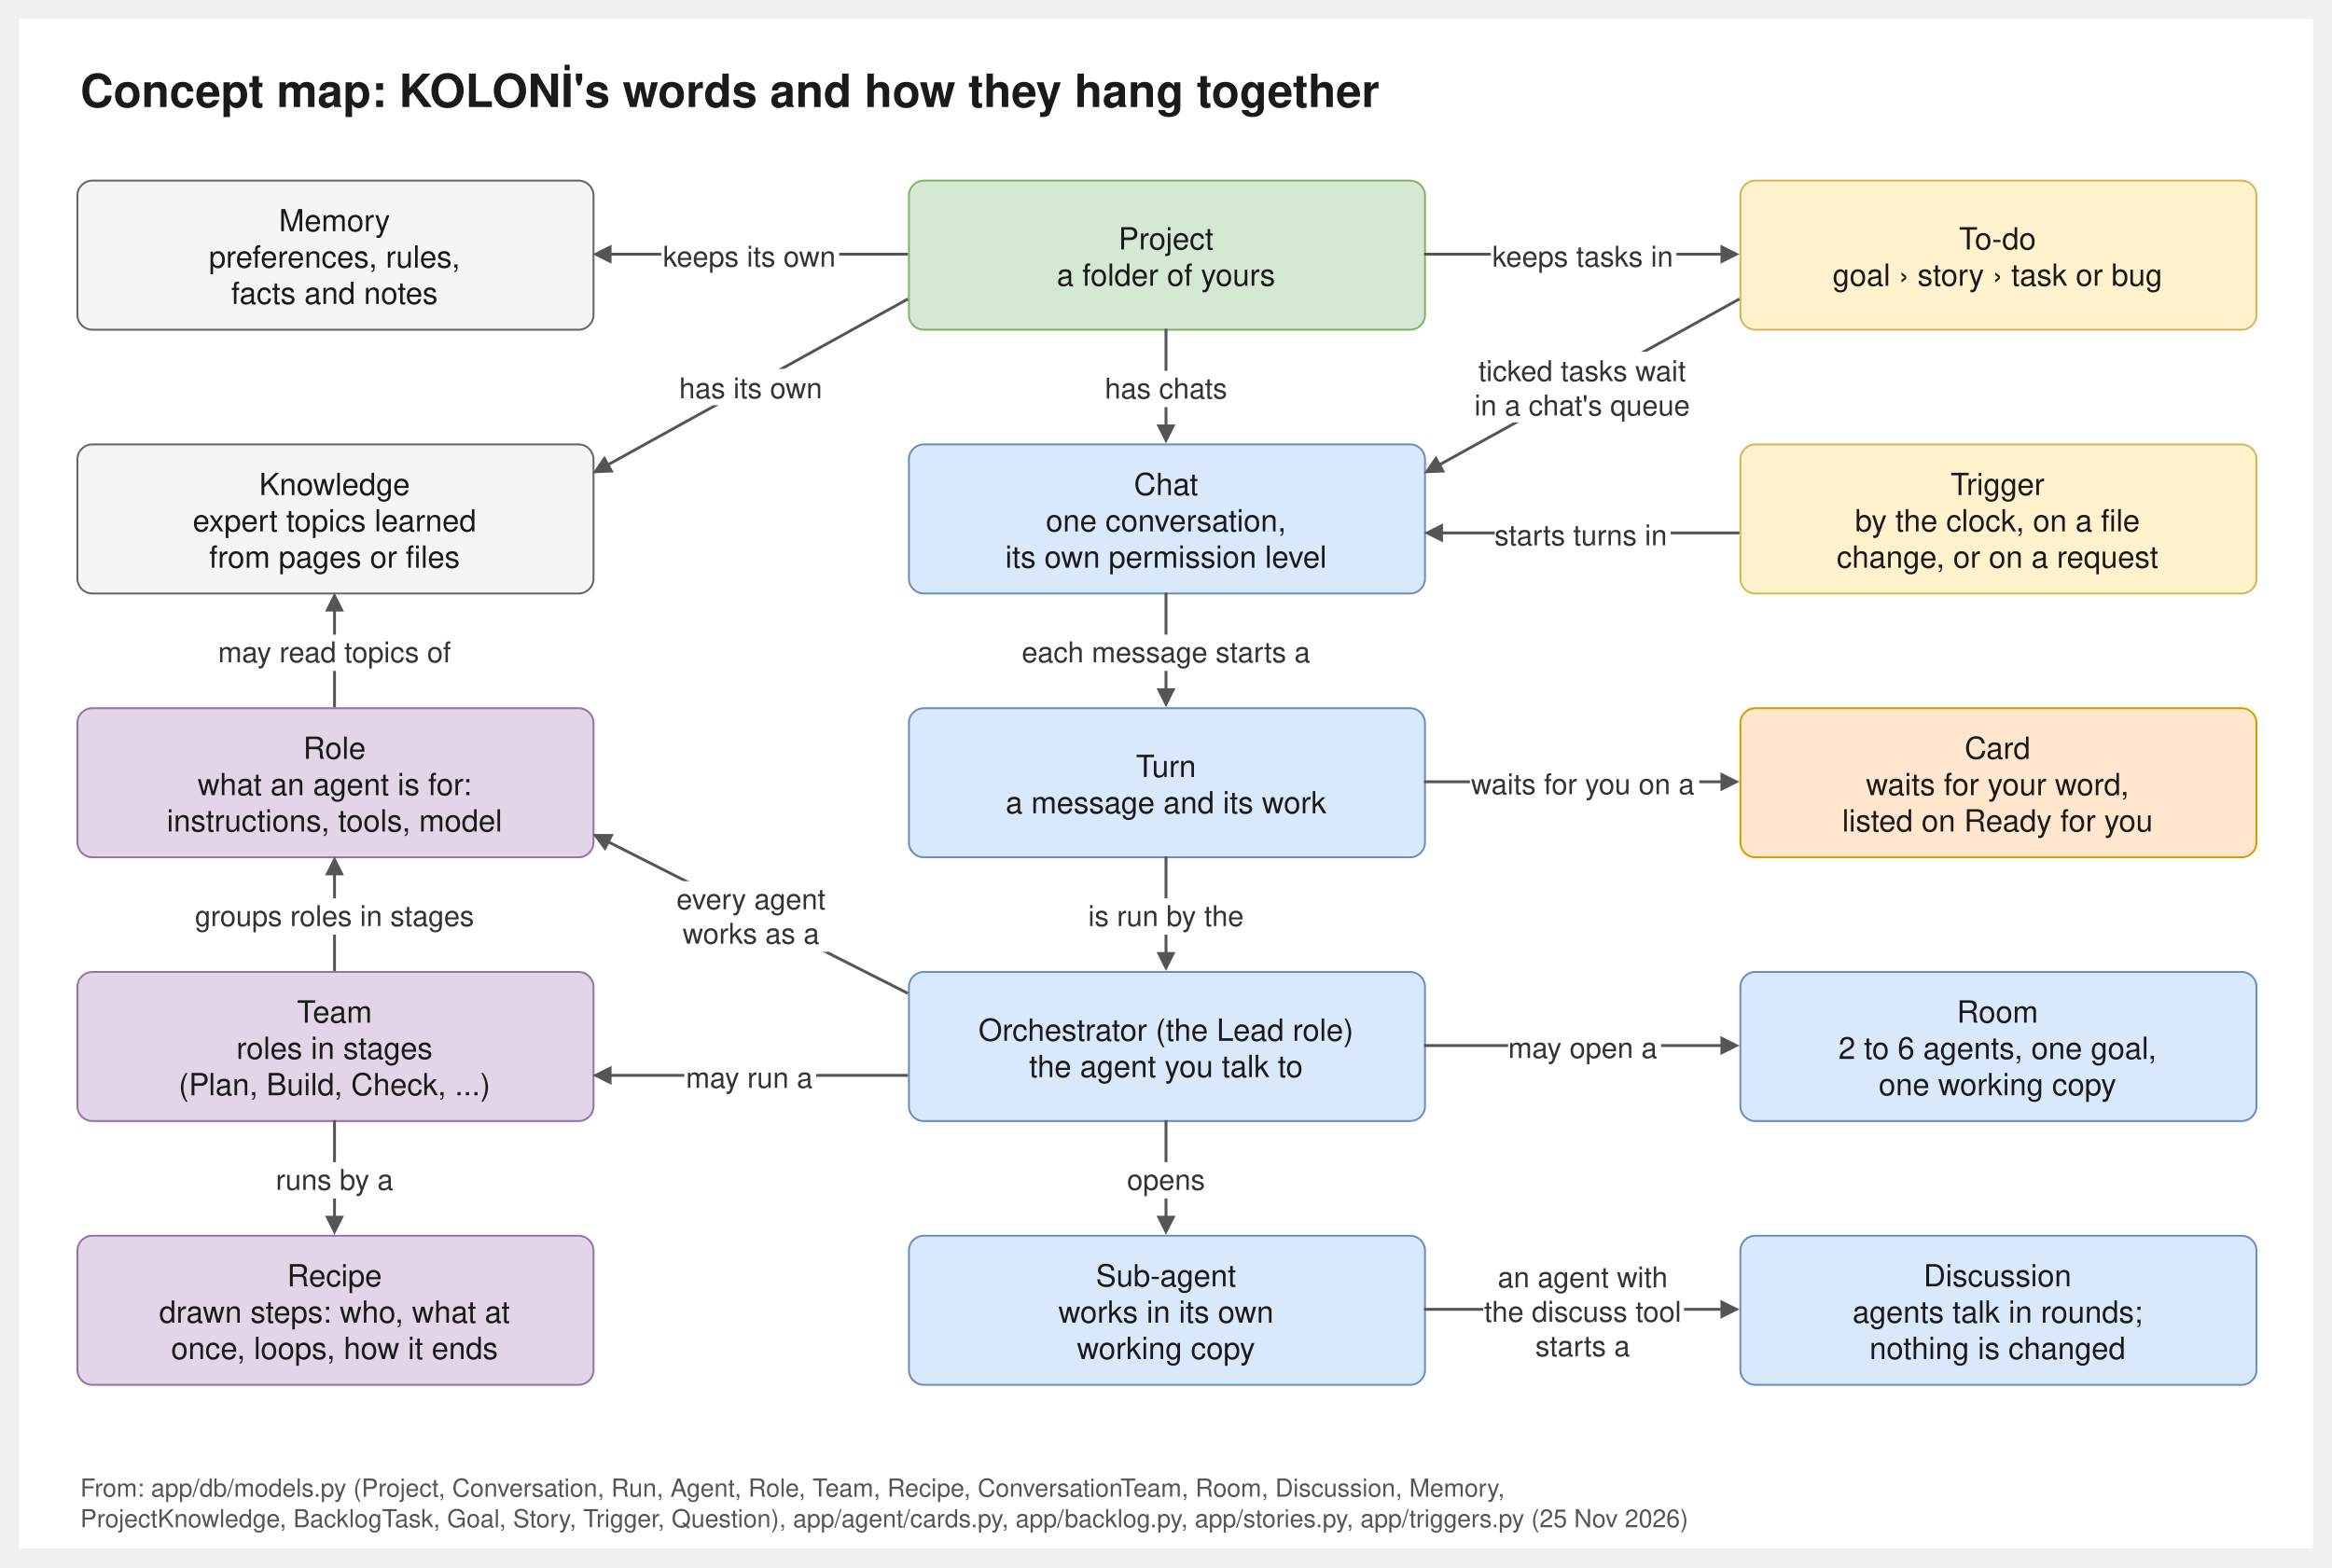
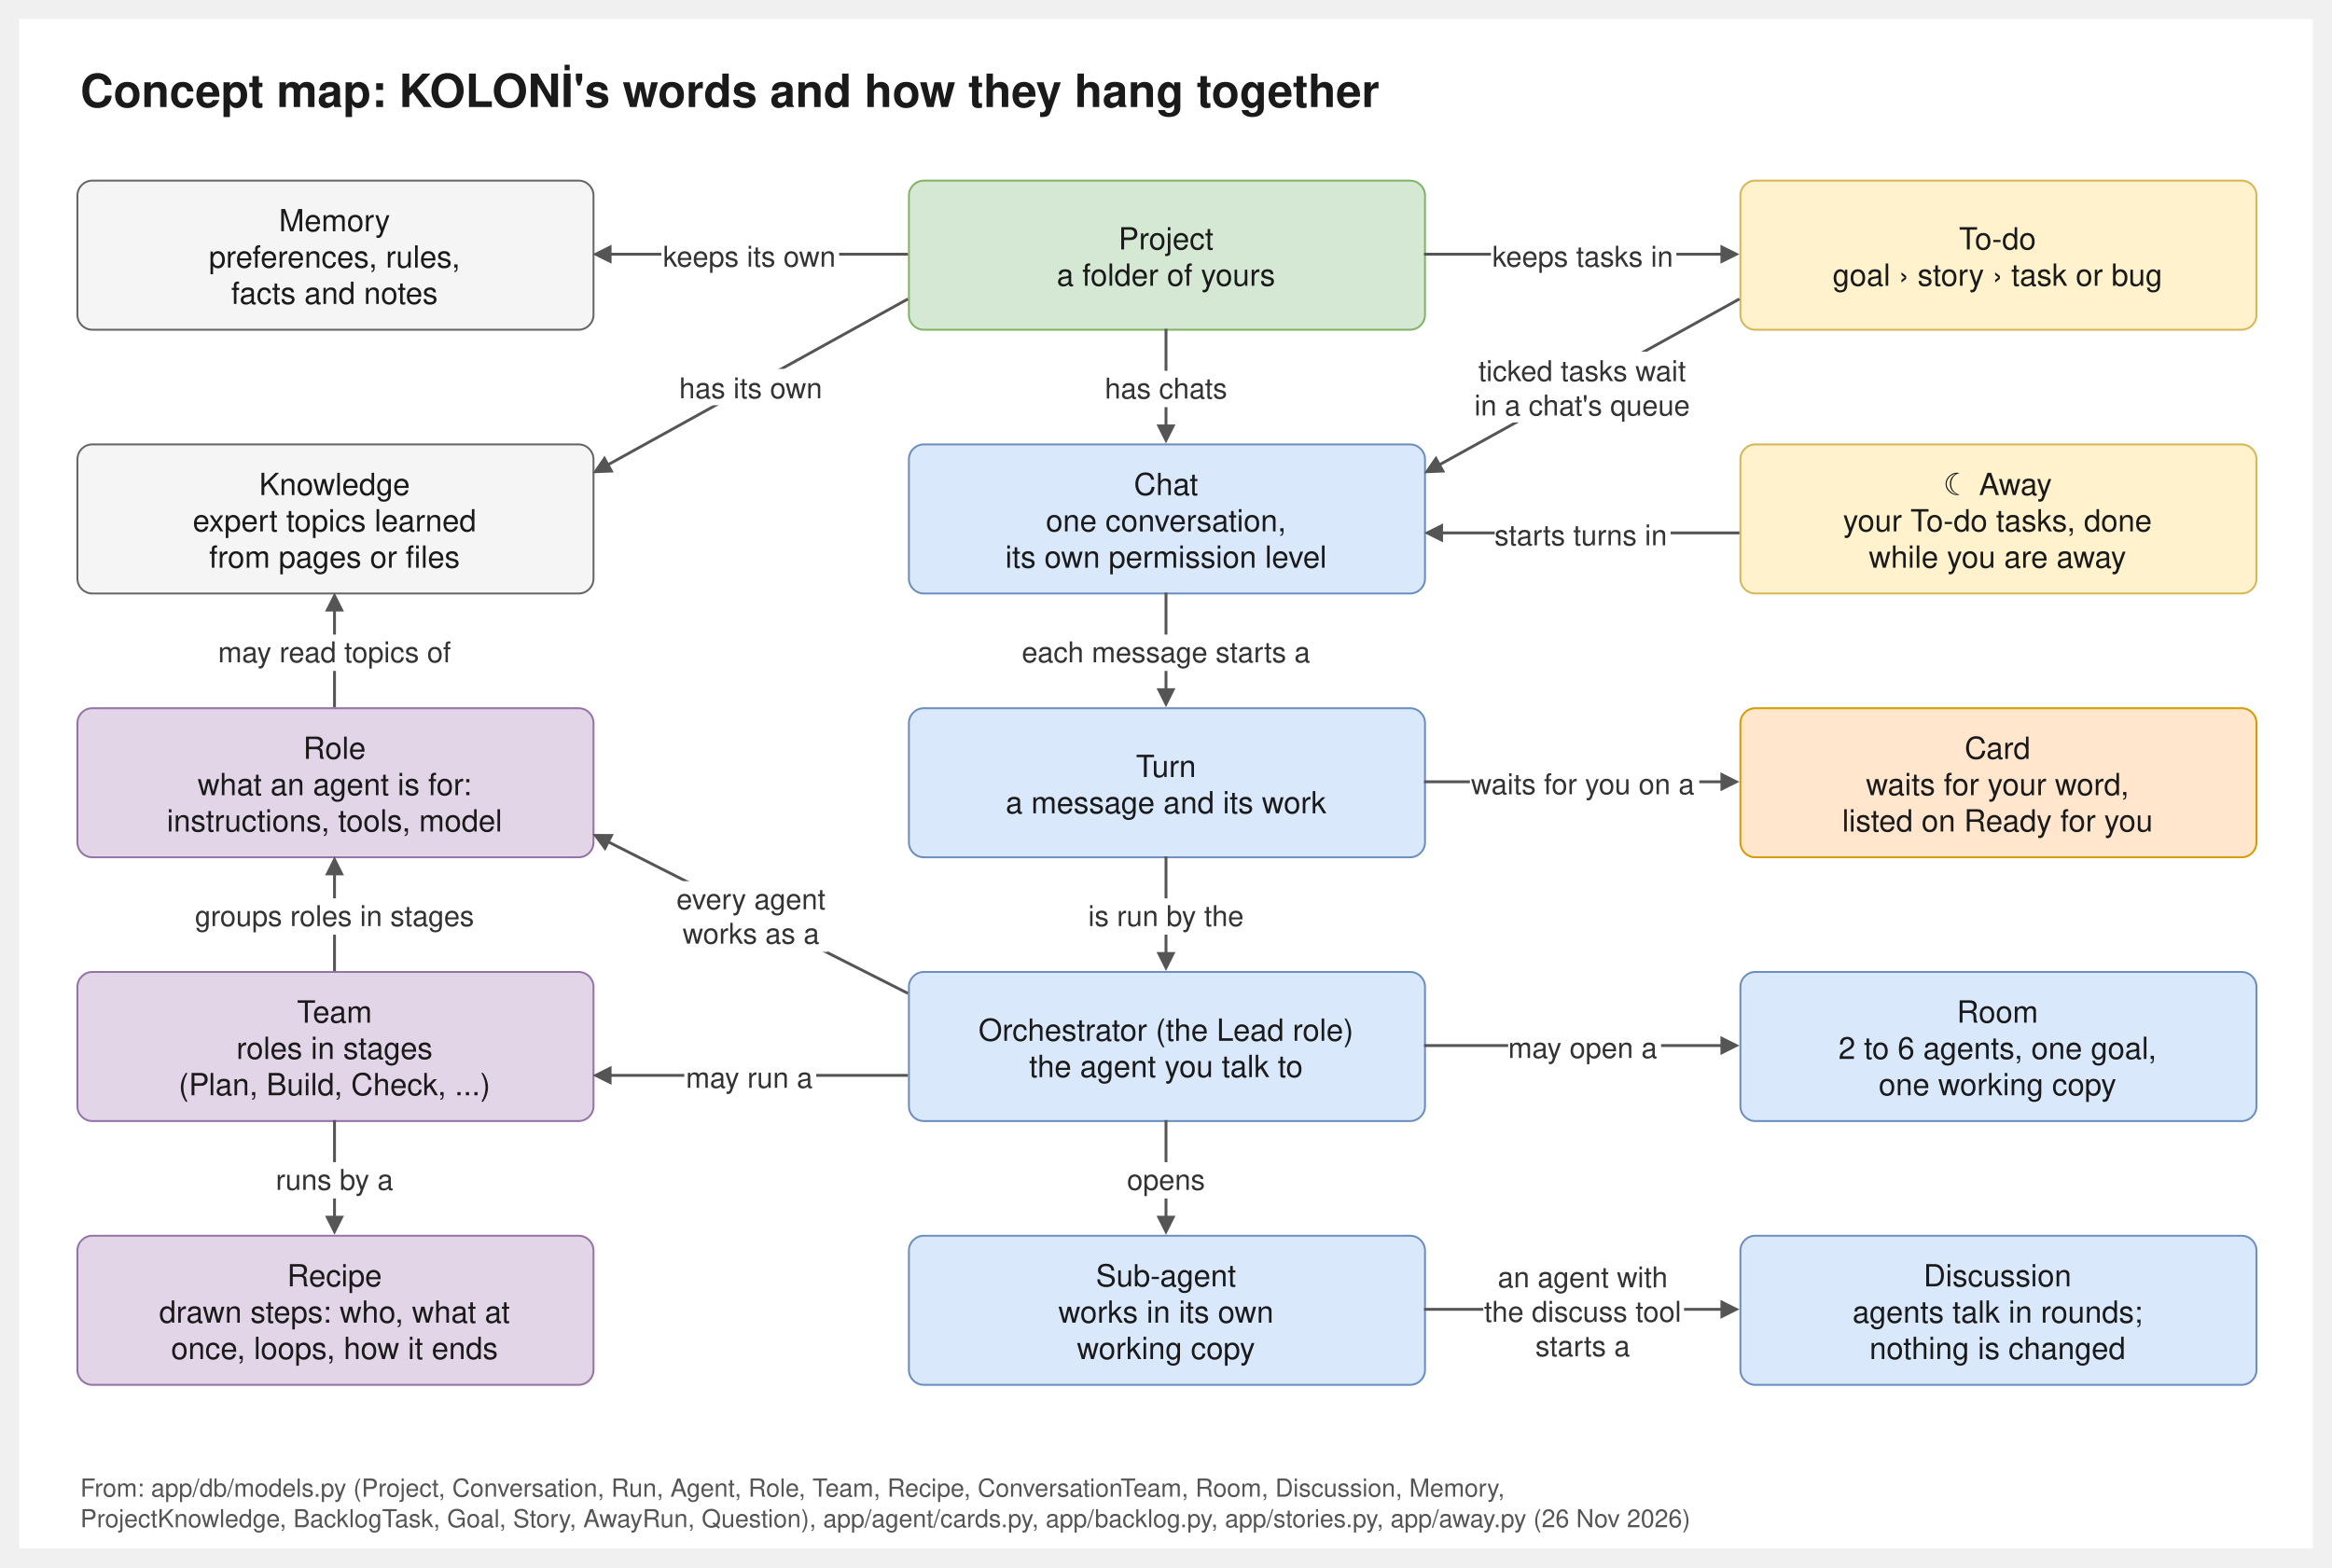
<svg xmlns="http://www.w3.org/2000/svg" style="background: transparent; background-color: transparent;" version="1.1" width="1220px" height="820px" viewBox="0 0 1220 820">
  <defs />
  <g>
    <g data-cell-id="0">
      <g data-cell-id="1">
        <g data-cell-id="backdrop">
          <g>
            <rect x="10" y="10" width="1200" height="800" fill="#ffffff" stroke="none" pointer-events="all" style="fill: light-dark(rgb(255, 255, 255), rgb(18, 18, 18));" />
          </g>
        </g>
        <g data-cell-id="title">
          <g>
            <rect x="40" y="26" width="1140" height="36" fill="none" stroke="none" pointer-events="all" />
          </g>
          <g>
            <g fill="#1a1a1a" font-family="Helvetica" font-weight="bold" text-anchor="start" font-size="24px" style="fill: light-dark(rgb(26, 26, 26), rgb(215, 215, 215));">
              <text x="42" y="56">Concept map: KOLONİ's words and how they hang together</text>
            </g>
          </g>
        </g>
        <g data-cell-id="memory">
          <g transform="translate(0.5,0.5)">
            <rect x="40" y="94" width="270" height="78" rx="7.8" ry="7.8" fill="#f5f5f5" stroke="#666666" pointer-events="all" style="fill: light-dark(rgb(245, 245, 245), rgb(26, 26, 26)); stroke: light-dark(rgb(102, 102, 102), rgb(149, 149, 149));" />
          </g>
          <g>
            <g fill="#1a1a1a" font-family="Helvetica" text-anchor="middle" font-size="16px" style="fill: light-dark(rgb(26, 26, 26), rgb(215, 215, 215));">
              <text x="175" y="121">Memory</text>
              <text x="175" y="140">preferences, rules,</text>
              <text x="175" y="159">facts and notes</text>
            </g>
          </g>
        </g>
        <g data-cell-id="knowledge">
          <g transform="translate(0.5,0.5)">
            <rect x="40" y="232" width="270" height="78" rx="7.8" ry="7.8" fill="#f5f5f5" stroke="#666666" pointer-events="all" style="fill: light-dark(rgb(245, 245, 245), rgb(26, 26, 26)); stroke: light-dark(rgb(102, 102, 102), rgb(149, 149, 149));" />
          </g>
          <g>
            <g fill="#1a1a1a" font-family="Helvetica" text-anchor="middle" font-size="16px" style="fill: light-dark(rgb(26, 26, 26), rgb(215, 215, 215));">
              <text x="175" y="259">Knowledge</text>
              <text x="175" y="278">expert topics learned</text>
              <text x="175" y="297">from pages or files</text>
            </g>
          </g>
        </g>
        <g data-cell-id="role">
          <g transform="translate(0.5,0.5)">
            <rect x="40" y="370" width="270" height="78" rx="7.8" ry="7.8" fill="#e1d5e7" stroke="#9673a6" pointer-events="all" style="fill: light-dark(rgb(225, 213, 231), rgb(57, 47, 63)); stroke: light-dark(rgb(150, 115, 166), rgb(149, 119, 163));" />
          </g>
          <g>
            <g fill="#1a1a1a" font-family="Helvetica" text-anchor="middle" font-size="16px" style="fill: light-dark(rgb(26, 26, 26), rgb(215, 215, 215));">
              <text x="175" y="397">Role</text>
              <text x="175" y="416">what an agent is for:</text>
              <text x="175" y="435">instructions, tools, model</text>
            </g>
          </g>
        </g>
        <g data-cell-id="team">
          <g transform="translate(0.5,0.5)">
            <rect x="40" y="508" width="270" height="78" rx="7.8" ry="7.8" fill="#e1d5e7" stroke="#9673a6" pointer-events="all" style="fill: light-dark(rgb(225, 213, 231), rgb(57, 47, 63)); stroke: light-dark(rgb(150, 115, 166), rgb(149, 119, 163));" />
          </g>
          <g>
            <g fill="#1a1a1a" font-family="Helvetica" text-anchor="middle" font-size="16px" style="fill: light-dark(rgb(26, 26, 26), rgb(215, 215, 215));">
              <text x="175" y="535">Team</text>
              <text x="175" y="554">roles in stages</text>
              <text x="175" y="573">(Plan, Build, Check, ...)</text>
            </g>
          </g>
        </g>
        <g data-cell-id="recipe">
          <g transform="translate(0.5,0.5)">
            <rect x="40" y="646" width="270" height="78" rx="7.8" ry="7.8" fill="#e1d5e7" stroke="#9673a6" pointer-events="all" style="fill: light-dark(rgb(225, 213, 231), rgb(57, 47, 63)); stroke: light-dark(rgb(150, 115, 166), rgb(149, 119, 163));" />
          </g>
          <g>
            <g fill="#1a1a1a" font-family="Helvetica" text-anchor="middle" font-size="16px" style="fill: light-dark(rgb(26, 26, 26), rgb(215, 215, 215));">
              <text x="175" y="673">Recipe</text>
              <text x="175" y="692">drawn steps: who, what at</text>
              <text x="175" y="711">once, loops, how it ends</text>
            </g>
          </g>
        </g>
        <g data-cell-id="project">
          <g transform="translate(0.5,0.5)">
            <rect x="475" y="94" width="270" height="78" rx="7.8" ry="7.8" fill="#d5e8d4" stroke="#82b366" pointer-events="all" style="fill: light-dark(rgb(213, 232, 212), rgb(31, 47, 30)); stroke: light-dark(rgb(130, 179, 102), rgb(68, 110, 44));" />
          </g>
          <g>
            <g fill="#1a1a1a" font-family="Helvetica" text-anchor="middle" font-size="16px" style="fill: light-dark(rgb(26, 26, 26), rgb(215, 215, 215));">
              <text x="610" y="130.5">Project</text>
              <text x="610" y="149.5">a folder of yours</text>
            </g>
          </g>
        </g>
        <g data-cell-id="chat">
          <g transform="translate(0.5,0.5)">
            <rect x="475" y="232" width="270" height="78" rx="7.8" ry="7.8" fill="#dae8fc" stroke="#6c8ebf" pointer-events="all" style="fill: light-dark(rgb(218, 232, 252), rgb(29, 41, 59)); stroke: light-dark(rgb(108, 142, 191), rgb(92, 121, 163));" />
          </g>
          <g>
            <g fill="#1a1a1a" font-family="Helvetica" text-anchor="middle" font-size="16px" style="fill: light-dark(rgb(26, 26, 26), rgb(215, 215, 215));">
              <text x="610" y="259">Chat</text>
              <text x="610" y="278">one conversation,</text>
              <text x="610" y="297">its own permission level</text>
            </g>
          </g>
        </g>
        <g data-cell-id="turn">
          <g transform="translate(0.5,0.5)">
            <rect x="475" y="370" width="270" height="78" rx="7.8" ry="7.8" fill="#dae8fc" stroke="#6c8ebf" pointer-events="all" style="fill: light-dark(rgb(218, 232, 252), rgb(29, 41, 59)); stroke: light-dark(rgb(108, 142, 191), rgb(92, 121, 163));" />
          </g>
          <g>
            <g fill="#1a1a1a" font-family="Helvetica" text-anchor="middle" font-size="16px" style="fill: light-dark(rgb(26, 26, 26), rgb(215, 215, 215));">
              <text x="610" y="406.5">Turn</text>
              <text x="610" y="425.5">a message and its work</text>
            </g>
          </g>
        </g>
        <g data-cell-id="lead">
          <g transform="translate(0.5,0.5)">
            <rect x="475" y="508" width="270" height="78" rx="7.8" ry="7.8" fill="#dae8fc" stroke="#6c8ebf" pointer-events="all" style="fill: light-dark(rgb(218, 232, 252), rgb(29, 41, 59)); stroke: light-dark(rgb(108, 142, 191), rgb(92, 121, 163));" />
          </g>
          <g>
            <g fill="#1a1a1a" font-family="Helvetica" text-anchor="middle" font-size="16px" style="fill: light-dark(rgb(26, 26, 26), rgb(215, 215, 215));">
              <text x="610" y="544.5">Orchestrator (the Lead role)</text>
              <text x="610" y="563.5">the agent you talk to</text>
            </g>
          </g>
        </g>
        <g data-cell-id="sub">
          <g transform="translate(0.5,0.5)">
            <rect x="475" y="646" width="270" height="78" rx="7.8" ry="7.8" fill="#dae8fc" stroke="#6c8ebf" pointer-events="all" style="fill: light-dark(rgb(218, 232, 252), rgb(29, 41, 59)); stroke: light-dark(rgb(108, 142, 191), rgb(92, 121, 163));" />
          </g>
          <g>
            <g fill="#1a1a1a" font-family="Helvetica" text-anchor="middle" font-size="16px" style="fill: light-dark(rgb(26, 26, 26), rgb(215, 215, 215));">
              <text x="610" y="673">Sub-agent</text>
              <text x="610" y="692">works in its own</text>
              <text x="610" y="711">working copy</text>
            </g>
          </g>
        </g>
        <g data-cell-id="todo">
          <g transform="translate(0.5,0.5)">
            <rect x="910" y="94" width="270" height="78" rx="7.8" ry="7.8" fill="#fff2cc" stroke="#d6b656" pointer-events="all" style="fill: light-dark(rgb(255, 242, 204), rgb(40, 29, 0)); stroke: light-dark(rgb(214, 182, 86), rgb(109, 81, 0));" />
          </g>
          <g>
            <g fill="#1a1a1a" font-family="Helvetica" text-anchor="middle" font-size="16px" style="fill: light-dark(rgb(26, 26, 26), rgb(215, 215, 215));">
              <text x="1045" y="130.5">To-do</text>
              <text x="1045" y="149.5">goal › story › task or bug</text>
            </g>
          </g>
        </g>
        <g data-cell-id="trigger">
          <g transform="translate(0.5,0.5)">
            <rect x="910" y="232" width="270" height="78" rx="7.8" ry="7.8" fill="#fff2cc" stroke="#d6b656" pointer-events="all" style="fill: light-dark(rgb(255, 242, 204), rgb(40, 29, 0)); stroke: light-dark(rgb(214, 182, 86), rgb(109, 81, 0));" />
          </g>
          <g>
            <g fill="#1a1a1a" font-family="Helvetica" text-anchor="middle" font-size="16px" style="fill: light-dark(rgb(26, 26, 26), rgb(215, 215, 215));">
-               <text x="1045" y="259">Trigger</text>
-               <text x="1045" y="278">by the clock, on a file</text>
-               <text x="1045" y="297">change, or on a request</text>
+               <text x="1045" y="259">☾ Away</text>
+               <text x="1045" y="278">your To-do tasks, done</text>
+               <text x="1045" y="297">while you are away</text>
            </g>
          </g>
        </g>
        <g data-cell-id="card">
          <g transform="translate(0.5,0.5)">
            <rect x="910" y="370" width="270" height="78" rx="7.8" ry="7.8" fill="#ffe6cc" stroke="#d79b00" pointer-events="all" style="fill: light-dark(rgb(255, 230, 204), rgb(54, 33, 10)); stroke: light-dark(rgb(215, 155, 0), rgb(153, 101, 0));" />
          </g>
          <g>
            <g fill="#1a1a1a" font-family="Helvetica" text-anchor="middle" font-size="16px" style="fill: light-dark(rgb(26, 26, 26), rgb(215, 215, 215));">
              <text x="1045" y="397">Card</text>
              <text x="1045" y="416">waits for your word,</text>
              <text x="1045" y="435">listed on Ready for you</text>
            </g>
          </g>
        </g>
        <g data-cell-id="room">
          <g transform="translate(0.5,0.5)">
            <rect x="910" y="508" width="270" height="78" rx="7.8" ry="7.8" fill="#dae8fc" stroke="#6c8ebf" pointer-events="all" style="fill: light-dark(rgb(218, 232, 252), rgb(29, 41, 59)); stroke: light-dark(rgb(108, 142, 191), rgb(92, 121, 163));" />
          </g>
          <g>
            <g fill="#1a1a1a" font-family="Helvetica" text-anchor="middle" font-size="16px" style="fill: light-dark(rgb(26, 26, 26), rgb(215, 215, 215));">
              <text x="1045" y="535">Room</text>
              <text x="1045" y="554">2 to 6 agents, one goal,</text>
              <text x="1045" y="573">one working copy</text>
            </g>
          </g>
        </g>
        <g data-cell-id="discussion">
          <g transform="translate(0.5,0.5)">
            <rect x="910" y="646" width="270" height="78" rx="7.8" ry="7.8" fill="#dae8fc" stroke="#6c8ebf" pointer-events="all" style="fill: light-dark(rgb(218, 232, 252), rgb(29, 41, 59)); stroke: light-dark(rgb(108, 142, 191), rgb(92, 121, 163));" />
          </g>
          <g>
            <g fill="#1a1a1a" font-family="Helvetica" text-anchor="middle" font-size="16px" style="fill: light-dark(rgb(26, 26, 26), rgb(215, 215, 215));">
              <text x="1045" y="673">Discussion</text>
              <text x="1045" y="692">agents talk in rounds;</text>
              <text x="1045" y="711">nothing is changed</text>
            </g>
          </g>
        </g>
        <g data-cell-id="e17">
          <g>
            <path d="M 475 133 L 319.18 133" fill="none" stroke="#555555" stroke-width="1.5" stroke-miterlimit="10" pointer-events="stroke" style="stroke: light-dark(rgb(85, 85, 85), rgb(164, 164, 164));" />
            <path d="M 311.68 133 L 319.18 129.25 L 319.18 136.75 Z" fill="#555555" stroke="#555555" stroke-width="1.5" stroke-miterlimit="10" pointer-events="all" style="fill: light-dark(rgb(85, 85, 85), rgb(164, 164, 164)); stroke: light-dark(rgb(85, 85, 85), rgb(164, 164, 164));" />
          </g>
          <g>
            <g fill="#333333" font-family="Helvetica" text-anchor="middle" font-size="15px" style="fill: light-dark(rgb(51, 51, 51), rgb(193, 193, 193));">
              <rect fill="#ffffff" stroke="none" x="346" y="125" width="93" height="19" stroke-width="0" style="fill: light-dark(rgb(255, 255, 255), rgb(18, 18, 18));" />
              <text x="392" y="139.5">keeps its own</text>
            </g>
          </g>
        </g>
        <g data-cell-id="e18">
          <g>
            <path d="M 475 156.4 L 318.03 243.16" fill="none" stroke="#555555" stroke-width="1.5" stroke-miterlimit="10" pointer-events="stroke" style="stroke: light-dark(rgb(85, 85, 85), rgb(164, 164, 164));" />
            <path d="M 311.47 246.79 L 316.22 239.88 L 319.85 246.44 Z" fill="#555555" stroke="#555555" stroke-width="1.5" stroke-miterlimit="10" pointer-events="all" style="fill: light-dark(rgb(85, 85, 85), rgb(164, 164, 164)); stroke: light-dark(rgb(85, 85, 85), rgb(164, 164, 164));" />
          </g>
          <g>
            <g fill="#333333" font-family="Helvetica" text-anchor="middle" font-size="15px" style="fill: light-dark(rgb(51, 51, 51), rgb(193, 193, 193));">
              <rect fill="#ffffff" stroke="none" x="355" y="193" width="77" height="19" stroke-width="0" style="fill: light-dark(rgb(255, 255, 255), rgb(18, 18, 18));" />
              <text x="392.73" y="208.37">has its own</text>
            </g>
          </g>
        </g>
        <g data-cell-id="e19">
          <g>
            <path d="M 745 133 L 900.82 133" fill="none" stroke="#555555" stroke-width="1.5" stroke-miterlimit="10" pointer-events="stroke" style="stroke: light-dark(rgb(85, 85, 85), rgb(164, 164, 164));" />
            <path d="M 908.32 133 L 900.82 136.75 L 900.82 129.25 Z" fill="#555555" stroke="#555555" stroke-width="1.5" stroke-miterlimit="10" pointer-events="all" style="fill: light-dark(rgb(85, 85, 85), rgb(164, 164, 164)); stroke: light-dark(rgb(85, 85, 85), rgb(164, 164, 164));" />
          </g>
          <g>
            <g fill="#333333" font-family="Helvetica" text-anchor="middle" font-size="15px" style="fill: light-dark(rgb(51, 51, 51), rgb(193, 193, 193));">
              <rect fill="#ffffff" stroke="none" x="780" y="125" width="97" height="19" stroke-width="0" style="fill: light-dark(rgb(255, 255, 255), rgb(18, 18, 18));" />
              <text x="828" y="139.5">keeps tasks in</text>
            </g>
          </g>
        </g>
        <g data-cell-id="e20">
          <g>
            <path d="M 610 172 L 610 222.82" fill="none" stroke="#555555" stroke-width="1.5" stroke-miterlimit="10" pointer-events="stroke" style="stroke: light-dark(rgb(85, 85, 85), rgb(164, 164, 164));" />
            <path d="M 610 230.32 L 606.25 222.82 L 613.75 222.82 Z" fill="#555555" stroke="#555555" stroke-width="1.5" stroke-miterlimit="10" pointer-events="all" style="fill: light-dark(rgb(85, 85, 85), rgb(164, 164, 164)); stroke: light-dark(rgb(85, 85, 85), rgb(164, 164, 164));" />
          </g>
          <g>
            <g fill="#333333" font-family="Helvetica" text-anchor="middle" font-size="15px" style="fill: light-dark(rgb(51, 51, 51), rgb(193, 193, 193));">
              <rect fill="#ffffff" stroke="none" x="578" y="194" width="66" height="19" stroke-width="0" style="fill: light-dark(rgb(255, 255, 255), rgb(18, 18, 18));" />
              <text x="610" y="208.5">has chats</text>
            </g>
          </g>
        </g>
        <g data-cell-id="e21">
          <g>
            <path d="M 910 156.4 L 753.03 243.16" fill="none" stroke="#555555" stroke-width="1.5" stroke-miterlimit="10" pointer-events="stroke" style="stroke: light-dark(rgb(85, 85, 85), rgb(164, 164, 164));" />
            <path d="M 746.47 246.79 L 751.22 239.88 L 754.85 246.44 Z" fill="#555555" stroke="#555555" stroke-width="1.5" stroke-miterlimit="10" pointer-events="all" style="fill: light-dark(rgb(85, 85, 85), rgb(164, 164, 164)); stroke: light-dark(rgb(85, 85, 85), rgb(164, 164, 164));" />
          </g>
          <g>
            <g fill="#333333" font-family="Helvetica" text-anchor="middle" font-size="15px" style="fill: light-dark(rgb(51, 51, 51), rgb(193, 193, 193));">
              <rect fill="#ffffff" stroke="none" x="771" y="184" width="115" height="37" stroke-width="0" style="fill: light-dark(rgb(255, 255, 255), rgb(18, 18, 18));" />
              <text x="827.73" y="199.37">ticked tasks wait</text>
              <text x="827.73" y="217.37">in a chat's queue</text>
            </g>
          </g>
        </g>
        <g data-cell-id="e22">
          <g>
            <path d="M 910 278.8 L 754.18 278.8" fill="none" stroke="#555555" stroke-width="1.5" stroke-miterlimit="10" pointer-events="stroke" style="stroke: light-dark(rgb(85, 85, 85), rgb(164, 164, 164));" />
            <path d="M 746.68 278.8 L 754.18 275.05 L 754.18 282.55 Z" fill="#555555" stroke="#555555" stroke-width="1.5" stroke-miterlimit="10" pointer-events="all" style="fill: light-dark(rgb(85, 85, 85), rgb(164, 164, 164)); stroke: light-dark(rgb(85, 85, 85), rgb(164, 164, 164));" />
          </g>
          <g>
            <g fill="#333333" font-family="Helvetica" text-anchor="middle" font-size="15px" style="fill: light-dark(rgb(51, 51, 51), rgb(193, 193, 193));">
              <rect fill="#ffffff" stroke="none" x="782" y="270" width="92" height="19" stroke-width="0" style="fill: light-dark(rgb(255, 255, 255), rgb(18, 18, 18));" />
              <text x="827" y="285.3">starts turns in</text>
            </g>
          </g>
        </g>
        <g data-cell-id="e23">
          <g>
            <path d="M 610 310 L 610 360.82" fill="none" stroke="#555555" stroke-width="1.5" stroke-miterlimit="10" pointer-events="stroke" style="stroke: light-dark(rgb(85, 85, 85), rgb(164, 164, 164));" />
            <path d="M 610 368.32 L 606.25 360.82 L 613.75 360.82 Z" fill="#555555" stroke="#555555" stroke-width="1.5" stroke-miterlimit="10" pointer-events="all" style="fill: light-dark(rgb(85, 85, 85), rgb(164, 164, 164)); stroke: light-dark(rgb(85, 85, 85), rgb(164, 164, 164));" />
          </g>
          <g>
            <g fill="#333333" font-family="Helvetica" text-anchor="middle" font-size="15px" style="fill: light-dark(rgb(51, 51, 51), rgb(193, 193, 193));">
              <rect fill="#ffffff" stroke="none" x="534" y="332" width="153" height="19" stroke-width="0" style="fill: light-dark(rgb(255, 255, 255), rgb(18, 18, 18));" />
              <text x="610" y="346.5">each message starts a</text>
            </g>
          </g>
        </g>
        <g data-cell-id="e24">
          <g>
            <path d="M 745 409 L 900.82 409" fill="none" stroke="#555555" stroke-width="1.5" stroke-miterlimit="10" pointer-events="stroke" style="stroke: light-dark(rgb(85, 85, 85), rgb(164, 164, 164));" />
            <path d="M 908.32 409 L 900.82 412.75 L 900.82 405.25 Z" fill="#555555" stroke="#555555" stroke-width="1.5" stroke-miterlimit="10" pointer-events="all" style="fill: light-dark(rgb(85, 85, 85), rgb(164, 164, 164)); stroke: light-dark(rgb(85, 85, 85), rgb(164, 164, 164));" />
          </g>
          <g>
            <g fill="#333333" font-family="Helvetica" text-anchor="middle" font-size="15px" style="fill: light-dark(rgb(51, 51, 51), rgb(193, 193, 193));">
              <rect fill="#ffffff" stroke="none" x="769" y="401" width="120" height="19" stroke-width="0" style="fill: light-dark(rgb(255, 255, 255), rgb(18, 18, 18));" />
              <text x="828" y="415.5">waits for you on a</text>
            </g>
          </g>
        </g>
        <g data-cell-id="e25">
          <g>
            <path d="M 610 448 L 610 498.82" fill="none" stroke="#555555" stroke-width="1.5" stroke-miterlimit="10" pointer-events="stroke" style="stroke: light-dark(rgb(85, 85, 85), rgb(164, 164, 164));" />
            <path d="M 610 506.32 L 606.25 498.82 L 613.75 498.82 Z" fill="#555555" stroke="#555555" stroke-width="1.5" stroke-miterlimit="10" pointer-events="all" style="fill: light-dark(rgb(85, 85, 85), rgb(164, 164, 164)); stroke: light-dark(rgb(85, 85, 85), rgb(164, 164, 164));" />
          </g>
          <g>
            <g fill="#333333" font-family="Helvetica" text-anchor="middle" font-size="15px" style="fill: light-dark(rgb(51, 51, 51), rgb(193, 193, 193));">
              <rect fill="#ffffff" stroke="none" x="569" y="470" width="84" height="19" stroke-width="0" style="fill: light-dark(rgb(255, 255, 255), rgb(18, 18, 18));" />
              <text x="610" y="484.5">is run by the</text>
            </g>
          </g>
        </g>
        <g data-cell-id="e26">
          <g>
            <path d="M 610 586 L 610 636.82" fill="none" stroke="#555555" stroke-width="1.5" stroke-miterlimit="10" pointer-events="stroke" style="stroke: light-dark(rgb(85, 85, 85), rgb(164, 164, 164));" />
            <path d="M 610 644.32 L 606.25 636.82 L 613.75 636.82 Z" fill="#555555" stroke="#555555" stroke-width="1.5" stroke-miterlimit="10" pointer-events="all" style="fill: light-dark(rgb(85, 85, 85), rgb(164, 164, 164)); stroke: light-dark(rgb(85, 85, 85), rgb(164, 164, 164));" />
          </g>
          <g>
            <g fill="#333333" font-family="Helvetica" text-anchor="middle" font-size="15px" style="fill: light-dark(rgb(51, 51, 51), rgb(193, 193, 193));">
              <rect fill="#ffffff" stroke="none" x="589" y="608" width="43" height="19" stroke-width="0" style="fill: light-dark(rgb(255, 255, 255), rgb(18, 18, 18));" />
              <text x="610" y="622.5">opens</text>
            </g>
          </g>
        </g>
        <g data-cell-id="e27">
          <g>
            <path d="M 175 370 L 175 319.18" fill="none" stroke="#555555" stroke-width="1.5" stroke-miterlimit="10" pointer-events="stroke" style="stroke: light-dark(rgb(85, 85, 85), rgb(164, 164, 164));" />
            <path d="M 175 311.68 L 178.75 319.18 L 171.25 319.18 Z" fill="#555555" stroke="#555555" stroke-width="1.5" stroke-miterlimit="10" pointer-events="all" style="fill: light-dark(rgb(85, 85, 85), rgb(164, 164, 164)); stroke: light-dark(rgb(85, 85, 85), rgb(164, 164, 164));" />
          </g>
          <g>
            <g fill="#333333" font-family="Helvetica" text-anchor="middle" font-size="15px" style="fill: light-dark(rgb(51, 51, 51), rgb(193, 193, 193));">
              <rect fill="#ffffff" stroke="none" x="113" y="332" width="125" height="19" stroke-width="0" style="fill: light-dark(rgb(255, 255, 255), rgb(18, 18, 18));" />
              <text x="175" y="346.5">may read topics of</text>
            </g>
          </g>
        </g>
        <g data-cell-id="e28">
          <g>
            <path d="M 475 519.7 L 318.19 440.44" fill="none" stroke="#555555" stroke-width="1.5" stroke-miterlimit="10" pointer-events="stroke" style="stroke: light-dark(rgb(85, 85, 85), rgb(164, 164, 164));" />
            <path d="M 311.5 437.06 L 319.88 437.09 L 316.5 443.79 Z" fill="#555555" stroke="#555555" stroke-width="1.5" stroke-miterlimit="10" pointer-events="all" style="fill: light-dark(rgb(85, 85, 85), rgb(164, 164, 164)); stroke: light-dark(rgb(85, 85, 85), rgb(164, 164, 164));" />
          </g>
          <g>
            <g fill="#333333" font-family="Helvetica" text-anchor="middle" font-size="15px" style="fill: light-dark(rgb(51, 51, 51), rgb(193, 193, 193));">
              <rect fill="#ffffff" stroke="none" x="353" y="461" width="80" height="37" stroke-width="0" style="fill: light-dark(rgb(255, 255, 255), rgb(18, 18, 18));" />
              <text x="392.89" y="475.7">every agent</text>
              <text x="392.89" y="493.7">works as a</text>
            </g>
          </g>
        </g>
        <g data-cell-id="e29">
          <g>
            <path d="M 175 508 L 175 457.18" fill="none" stroke="#555555" stroke-width="1.5" stroke-miterlimit="10" pointer-events="stroke" style="stroke: light-dark(rgb(85, 85, 85), rgb(164, 164, 164));" />
            <path d="M 175 449.68 L 178.75 457.18 L 171.25 457.18 Z" fill="#555555" stroke="#555555" stroke-width="1.5" stroke-miterlimit="10" pointer-events="all" style="fill: light-dark(rgb(85, 85, 85), rgb(164, 164, 164)); stroke: light-dark(rgb(85, 85, 85), rgb(164, 164, 164));" />
          </g>
          <g>
            <g fill="#333333" font-family="Helvetica" text-anchor="middle" font-size="15px" style="fill: light-dark(rgb(51, 51, 51), rgb(193, 193, 193));">
              <rect fill="#ffffff" stroke="none" x="101" y="470" width="149" height="19" stroke-width="0" style="fill: light-dark(rgb(255, 255, 255), rgb(18, 18, 18));" />
              <text x="175" y="484.5">groups roles in stages</text>
            </g>
          </g>
        </g>
        <g data-cell-id="e30">
          <g>
            <path d="M 175 586 L 175 636.82" fill="none" stroke="#555555" stroke-width="1.5" stroke-miterlimit="10" pointer-events="stroke" style="stroke: light-dark(rgb(85, 85, 85), rgb(164, 164, 164));" />
            <path d="M 175 644.32 L 171.25 636.82 L 178.75 636.82 Z" fill="#555555" stroke="#555555" stroke-width="1.5" stroke-miterlimit="10" pointer-events="all" style="fill: light-dark(rgb(85, 85, 85), rgb(164, 164, 164)); stroke: light-dark(rgb(85, 85, 85), rgb(164, 164, 164));" />
          </g>
          <g>
            <g fill="#333333" font-family="Helvetica" text-anchor="middle" font-size="15px" style="fill: light-dark(rgb(51, 51, 51), rgb(193, 193, 193));">
              <rect fill="#ffffff" stroke="none" x="144" y="608" width="64" height="19" stroke-width="0" style="fill: light-dark(rgb(255, 255, 255), rgb(18, 18, 18));" />
              <text x="175" y="622.5">runs by a</text>
            </g>
          </g>
        </g>
        <g data-cell-id="e31">
          <g>
            <path d="M 475 562.6 L 319.18 562.6" fill="none" stroke="#555555" stroke-width="1.5" stroke-miterlimit="10" pointer-events="stroke" style="stroke: light-dark(rgb(85, 85, 85), rgb(164, 164, 164));" />
            <path d="M 311.68 562.6 L 319.18 558.85 L 319.18 566.35 Z" fill="#555555" stroke="#555555" stroke-width="1.5" stroke-miterlimit="10" pointer-events="all" style="fill: light-dark(rgb(85, 85, 85), rgb(164, 164, 164)); stroke: light-dark(rgb(85, 85, 85), rgb(164, 164, 164));" />
          </g>
          <g>
            <g fill="#333333" font-family="Helvetica" text-anchor="middle" font-size="15px" style="fill: light-dark(rgb(51, 51, 51), rgb(193, 193, 193));">
              <rect fill="#ffffff" stroke="none" x="358" y="554" width="69" height="19" stroke-width="0" style="fill: light-dark(rgb(255, 255, 255), rgb(18, 18, 18));" />
              <text x="392" y="569.1">may run a</text>
            </g>
          </g>
        </g>
        <g data-cell-id="e32">
          <g>
            <path d="M 745 547 L 900.82 547" fill="none" stroke="#555555" stroke-width="1.5" stroke-miterlimit="10" pointer-events="stroke" style="stroke: light-dark(rgb(85, 85, 85), rgb(164, 164, 164));" />
            <path d="M 908.32 547 L 900.82 550.75 L 900.82 543.25 Z" fill="#555555" stroke="#555555" stroke-width="1.5" stroke-miterlimit="10" pointer-events="all" style="fill: light-dark(rgb(85, 85, 85), rgb(164, 164, 164)); stroke: light-dark(rgb(85, 85, 85), rgb(164, 164, 164));" />
          </g>
          <g>
            <g fill="#333333" font-family="Helvetica" text-anchor="middle" font-size="15px" style="fill: light-dark(rgb(51, 51, 51), rgb(193, 193, 193));">
              <rect fill="#ffffff" stroke="none" x="789" y="539" width="80" height="19" stroke-width="0" style="fill: light-dark(rgb(255, 255, 255), rgb(18, 18, 18));" />
              <text x="828" y="553.5">may open a</text>
            </g>
          </g>
        </g>
        <g data-cell-id="e33">
          <g>
            <path d="M 745 685 L 900.82 685" fill="none" stroke="#555555" stroke-width="1.5" stroke-miterlimit="10" pointer-events="stroke" style="stroke: light-dark(rgb(85, 85, 85), rgb(164, 164, 164));" />
            <path d="M 908.32 685 L 900.82 688.75 L 900.82 681.25 Z" fill="#555555" stroke="#555555" stroke-width="1.5" stroke-miterlimit="10" pointer-events="all" style="fill: light-dark(rgb(85, 85, 85), rgb(164, 164, 164)); stroke: light-dark(rgb(85, 85, 85), rgb(164, 164, 164));" />
          </g>
          <g>
            <g fill="#333333" font-family="Helvetica" text-anchor="middle" font-size="15px" style="fill: light-dark(rgb(51, 51, 51), rgb(193, 193, 193));">
              <rect fill="#ffffff" stroke="none" x="776" y="659" width="105" height="55" stroke-width="0" style="fill: light-dark(rgb(255, 255, 255), rgb(18, 18, 18));" />
              <text x="828" y="673.5">an agent with</text>
              <text x="828" y="691.5">the discuss tool</text>
              <text x="828" y="709.5">starts a</text>
            </g>
          </g>
        </g>
        <g data-cell-id="footer">
          <g>
            <rect x="40" y="764" width="1140" height="40" fill="none" stroke="none" pointer-events="all" />
          </g>
          <g>
            <g fill="#555555" font-family="Helvetica" text-anchor="start" font-size="13px" style="fill: light-dark(rgb(85, 85, 85), rgb(164, 164, 164));">
              <text x="42" y="783">From: app/db/models.py (Project, Conversation, Run, Agent, Role, Team, Recipe, ConversationTeam, Room, Discussion, Memory,</text>
-               <text x="42" y="799">ProjectKnowledge, BacklogTask, Goal, Story, Trigger, Question), app/agent/cards.py, app/backlog.py, app/stories.py, app/triggers.py (25 Nov 2026)</text>
+               <text x="42" y="799">ProjectKnowledge, BacklogTask, Goal, Story, AwayRun, Question), app/agent/cards.py, app/backlog.py, app/stories.py, app/away.py (26 Nov 2026)</text>
            </g>
          </g>
        </g>
      </g>
    </g>
  </g>
</svg>
